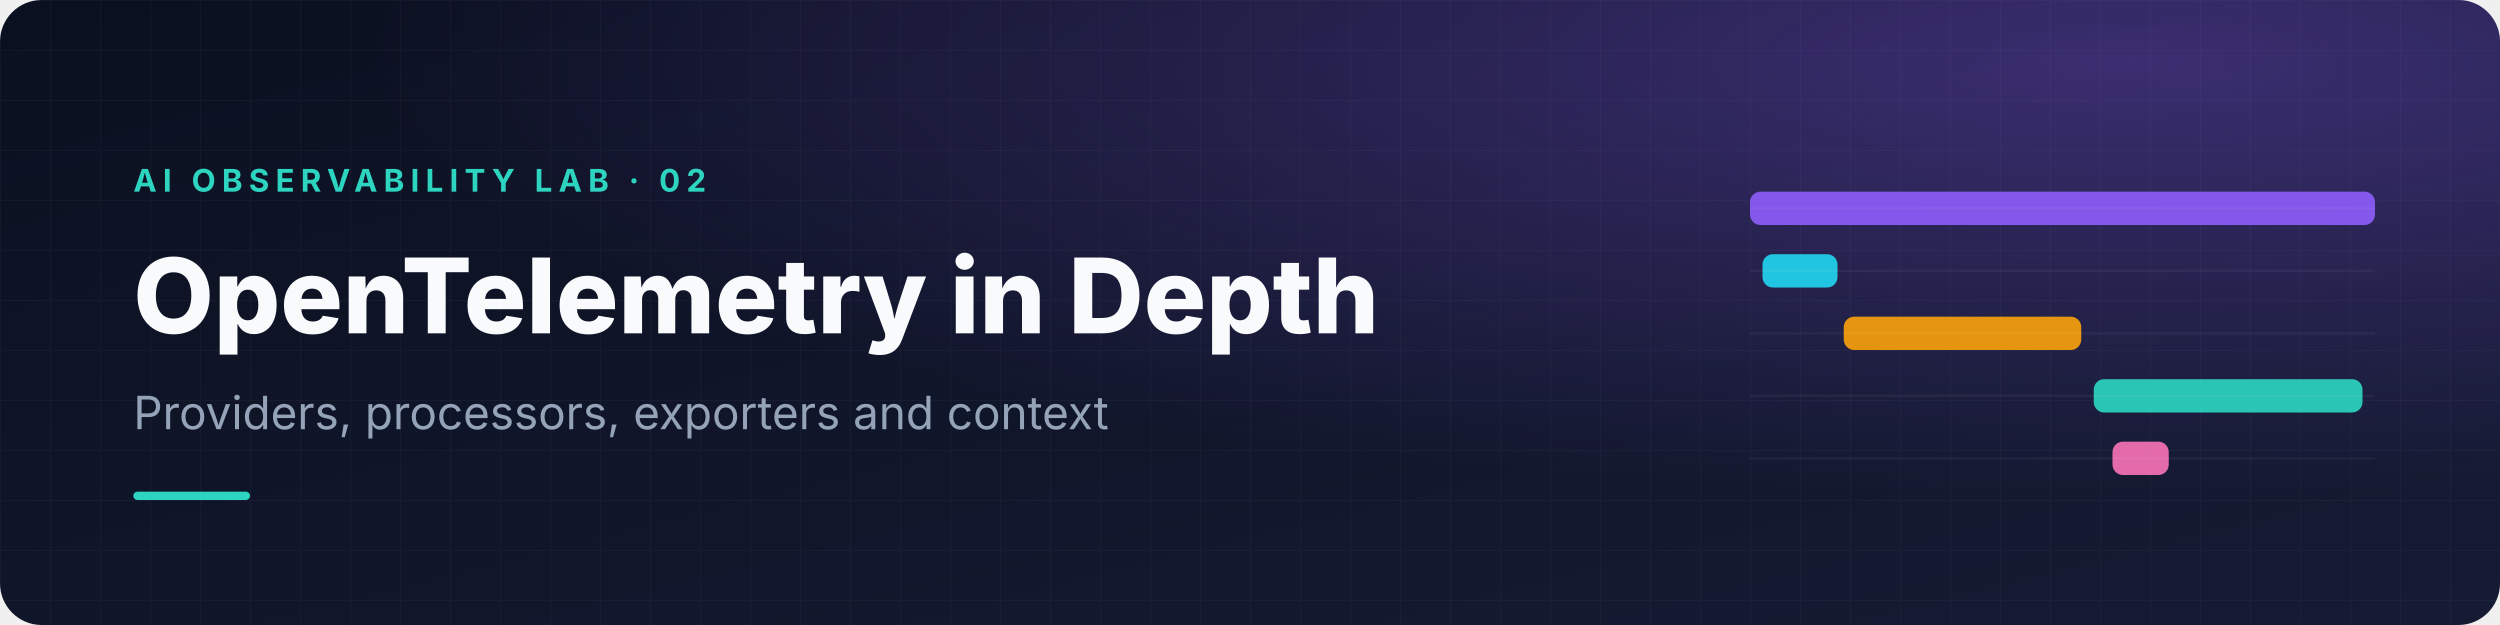
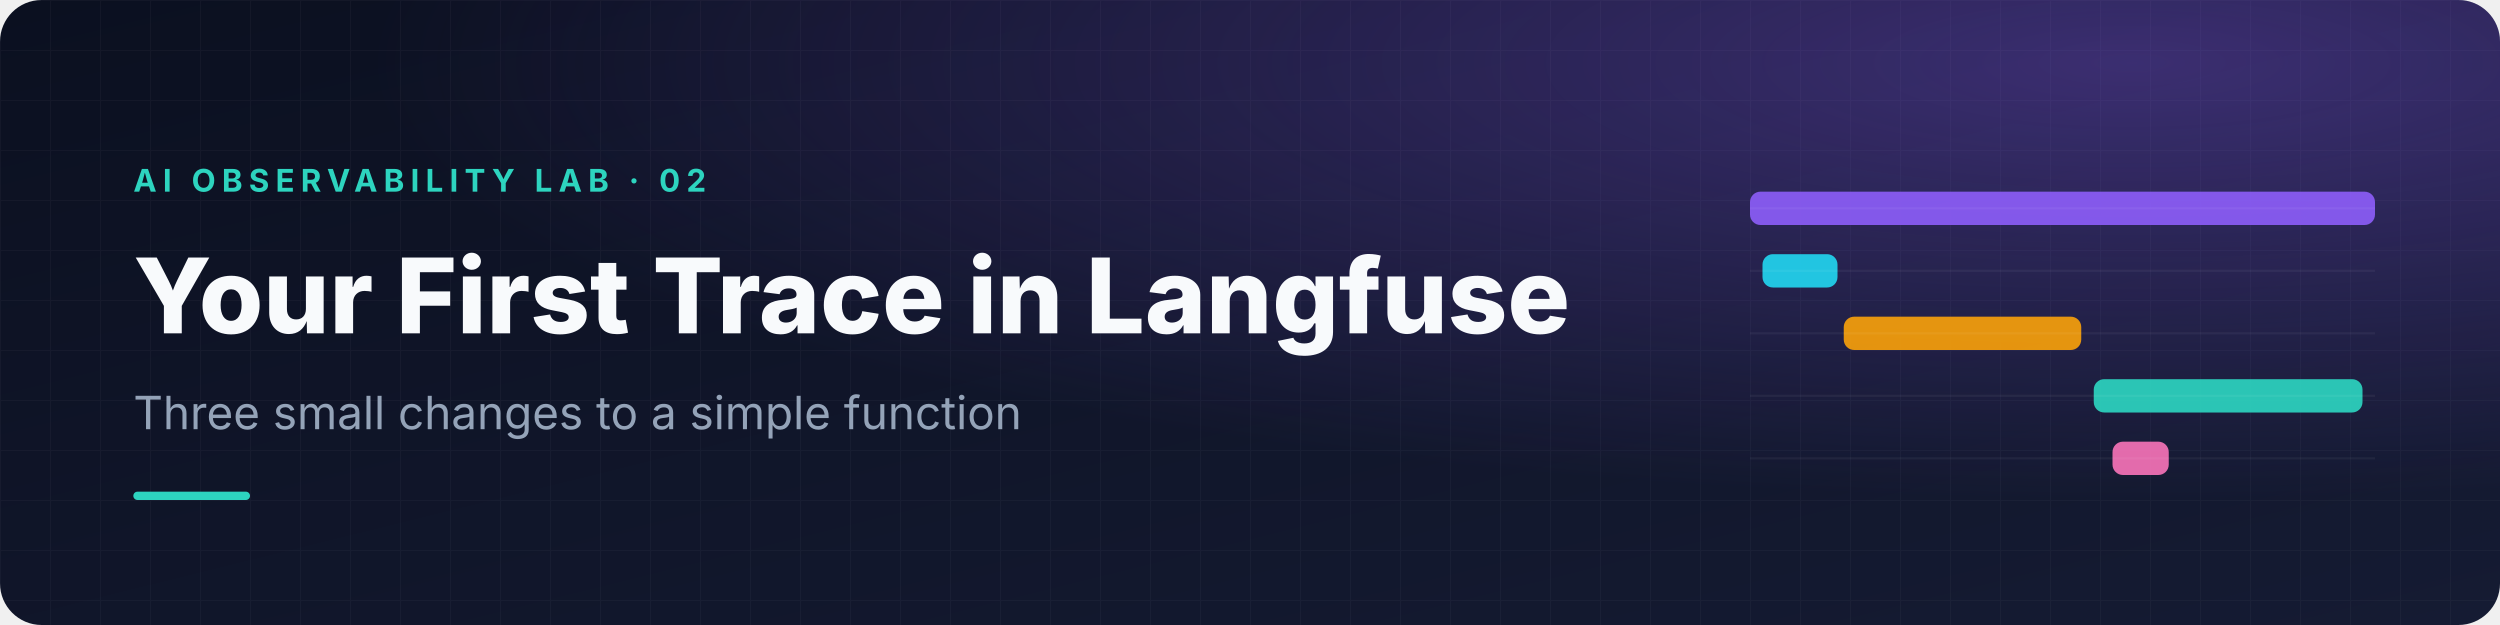
- <svg xmlns="http://www.w3.org/2000/svg" viewBox="0 0 1200 300" width="1200" height="300" role="img" aria-label="OpenTelemetry in Depth">
+ <svg xmlns="http://www.w3.org/2000/svg" viewBox="0 0 1200 300" width="1200" height="300" role="img" aria-label="Your First Trace in Langfuse">
  <defs>
    <linearGradient id="bg" x1="0" y1="0" x2="1" y2="1">
      <stop offset="0" stop-color="#0B1020" />
      <stop offset="1" stop-color="#151B33" />
    </linearGradient>
    <radialGradient id="glow" cx="0.85" cy="0.1" r="0.7">
      <stop offset="0" stop-color="#8B5CF6" stop-opacity="0.35" />
      <stop offset="1" stop-color="#8B5CF6" stop-opacity="0" />
    </radialGradient>
    <pattern id="grid" width="24" height="24" patternUnits="userSpaceOnUse">
      <path d="M24 0H0V24" fill="none" stroke="#ffffff" stroke-opacity="0.035" />
    </pattern>
  </defs>
  <rect width="1200" height="300" rx="20" fill="url(#bg)" />
  <rect width="1200" height="300" rx="20" fill="url(#grid)" />
  <rect width="1200" height="300" rx="20" fill="url(#glow)" />
  <text x="64" y="92" font-family="Inter, -apple-system, 'Segoe UI', Helvetica, Arial, sans-serif" font-size="15" font-weight="700" letter-spacing="3" fill="#2DD4BF">AI OBSERVABILITY LAB  ·  02</text>
-   <text x="64" y="160" font-family="Inter, -apple-system, 'Segoe UI', Helvetica, Arial, sans-serif" font-size="50" font-weight="800" fill="#F8FAFC">OpenTelemetry in Depth</text>
-   <text x="64" y="206" font-family="Inter, -apple-system, 'Segoe UI', Helvetica, Arial, sans-serif" font-size="22" fill="#94A3B8">Providers, processors, exporters and context</text>
+   <text x="64" y="160" font-family="Inter, -apple-system, 'Segoe UI', Helvetica, Arial, sans-serif" font-size="50" font-weight="800" fill="#F8FAFC">Your First Trace in Langfuse</text>
+   <text x="64" y="206" font-family="Inter, -apple-system, 'Segoe UI', Helvetica, Arial, sans-serif" font-size="22" fill="#94A3B8">Three small changes to a simple function</text>
  <rect x="64" y="236" width="56" height="4" rx="2" fill="#2DD4BF" />
  <rect x="840.0" y="92" width="300.0" height="16" rx="5" fill="#8B5CF6" opacity="0.92" />
  <line x1="840" y1="100" x2="1140" y2="100" stroke="#ffffff" stroke-opacity="0.05" />
  <rect x="846.0" y="122" width="36.0" height="16" rx="5" fill="#22D3EE" opacity="0.92" />
  <line x1="840" y1="130" x2="1140" y2="130" stroke="#ffffff" stroke-opacity="0.05" />
  <rect x="885.0" y="152" width="114.0" height="16" rx="5" fill="#F59E0B" opacity="0.92" />
  <line x1="840" y1="160" x2="1140" y2="160" stroke="#ffffff" stroke-opacity="0.05" />
  <rect x="1005.0" y="182" width="129.0" height="16" rx="5" fill="#2DD4BF" opacity="0.92" />
  <line x1="840" y1="190" x2="1140" y2="190" stroke="#ffffff" stroke-opacity="0.05" />
  <rect x="1014.0" y="212" width="27.0" height="16" rx="5" fill="#F472B6" opacity="0.92" />
  <line x1="840" y1="220" x2="1140" y2="220" stroke="#ffffff" stroke-opacity="0.05" />
</svg>
